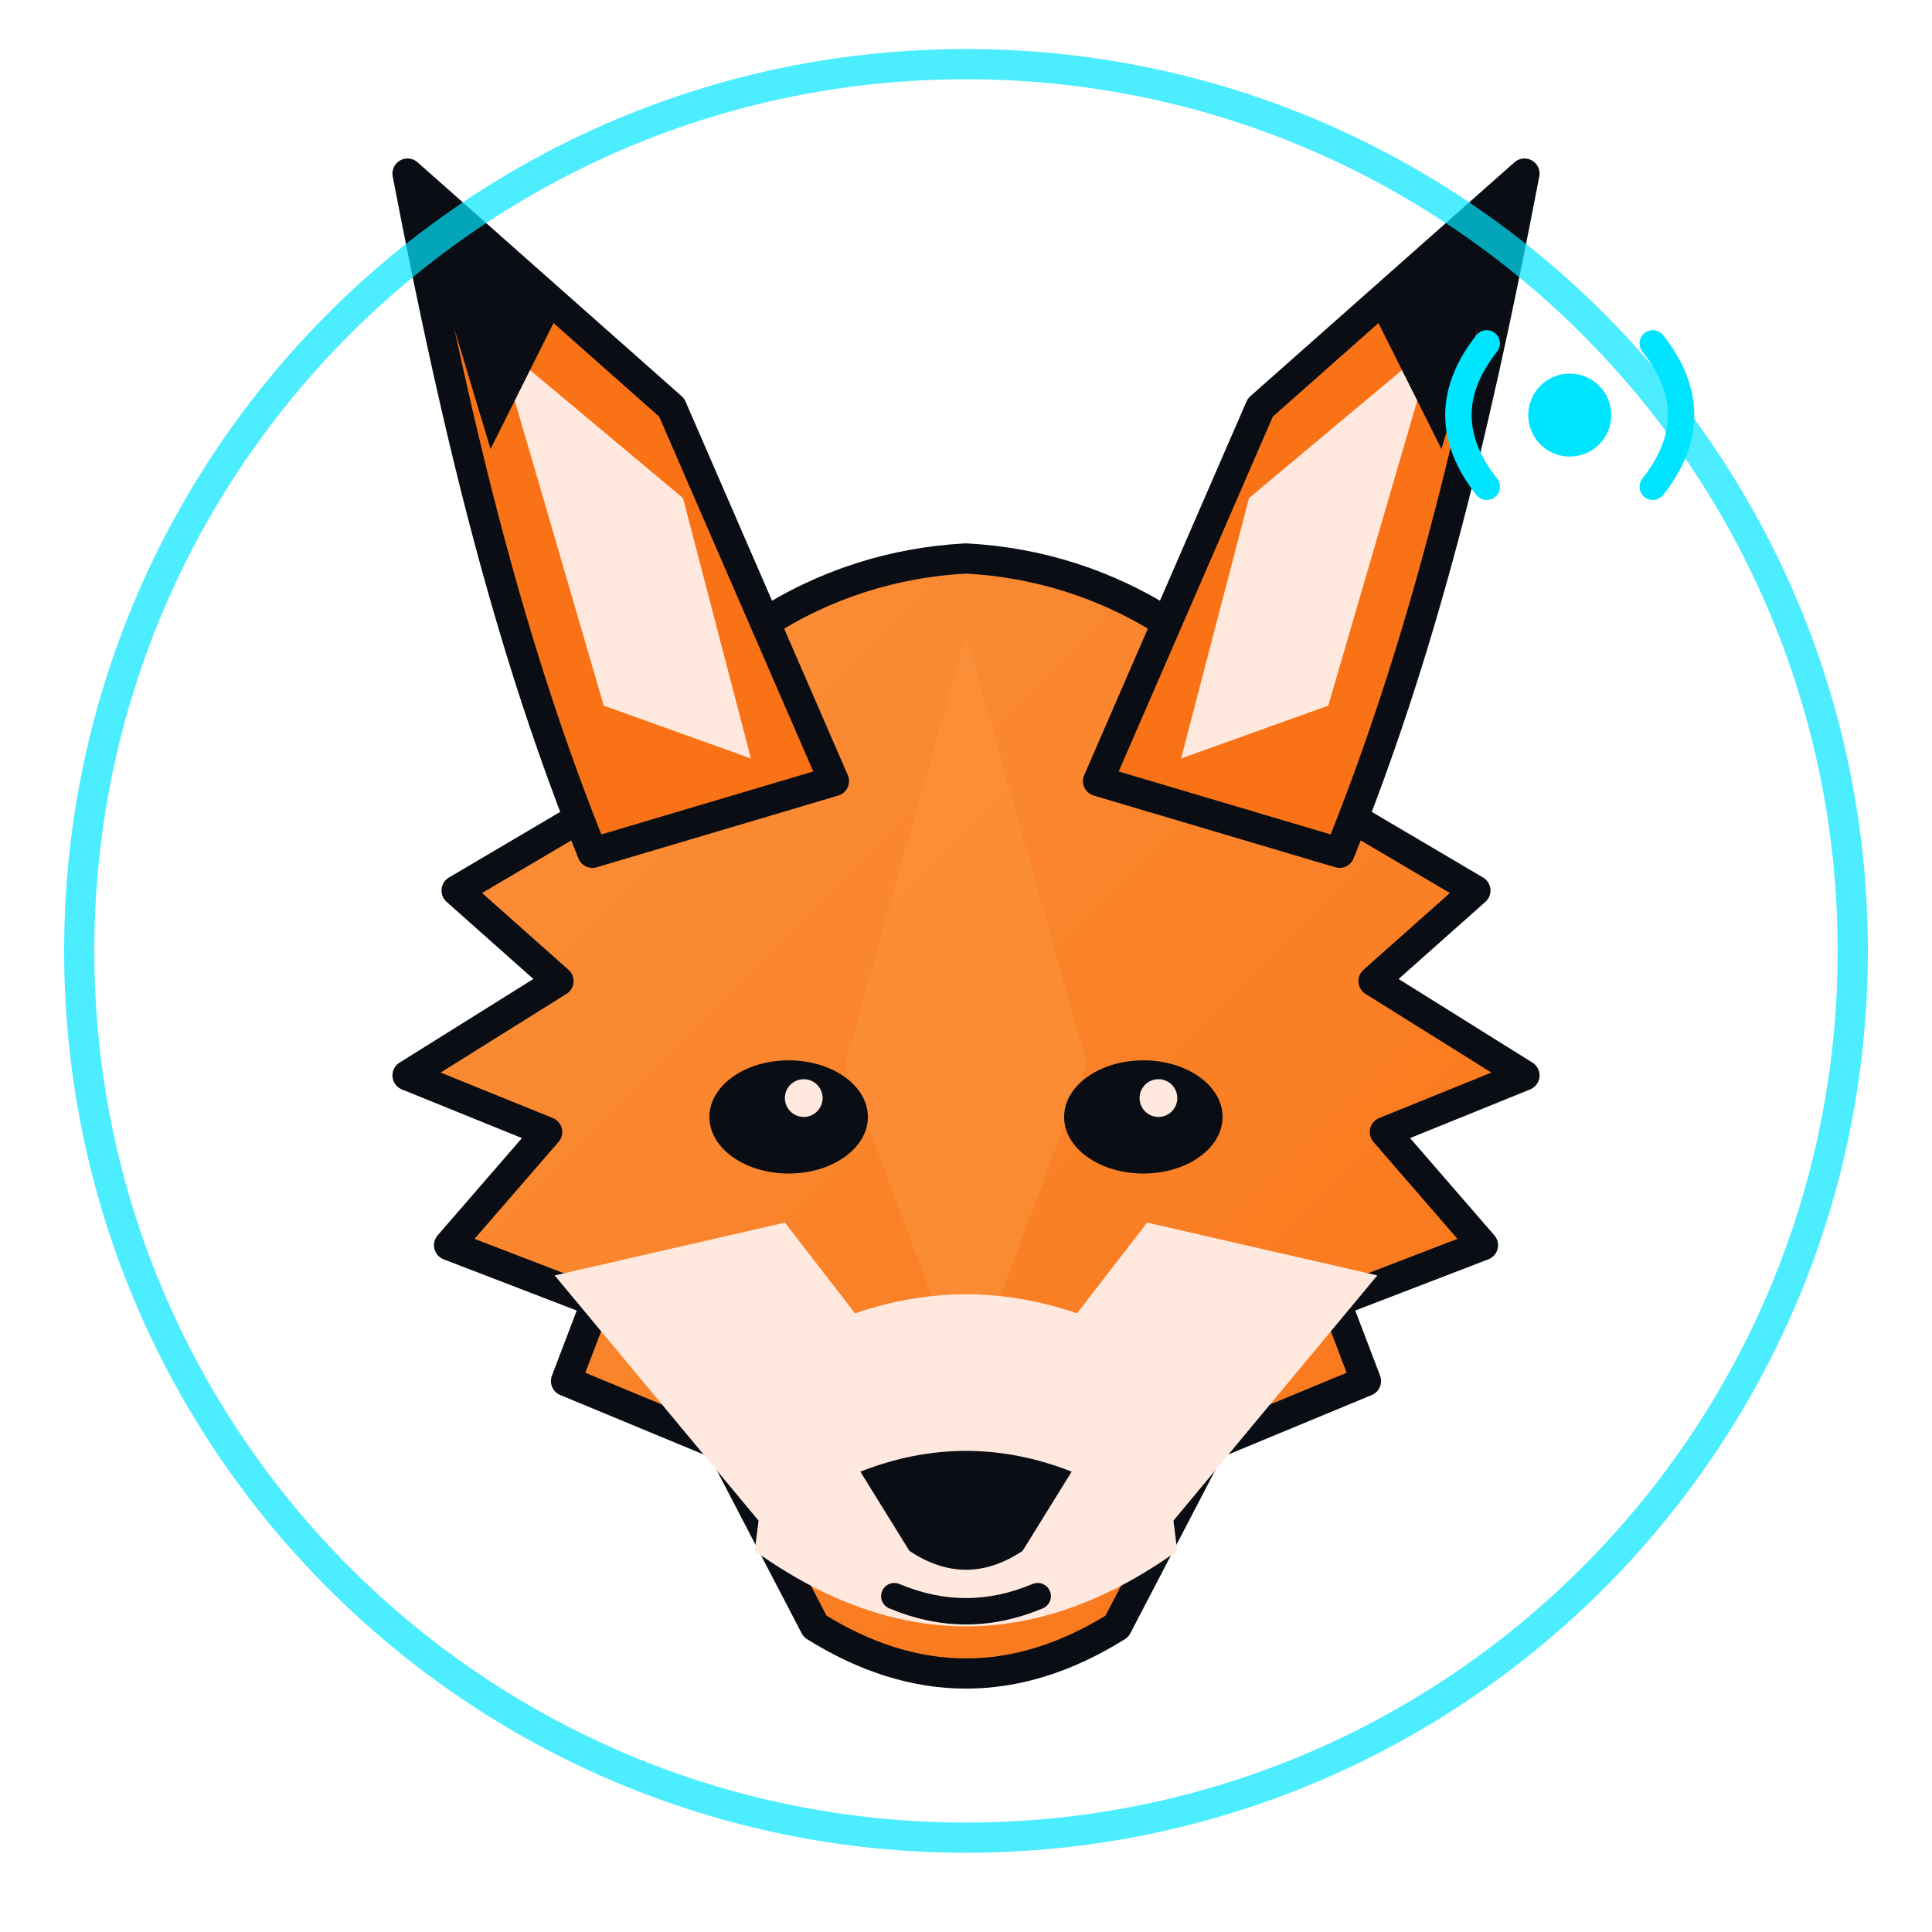
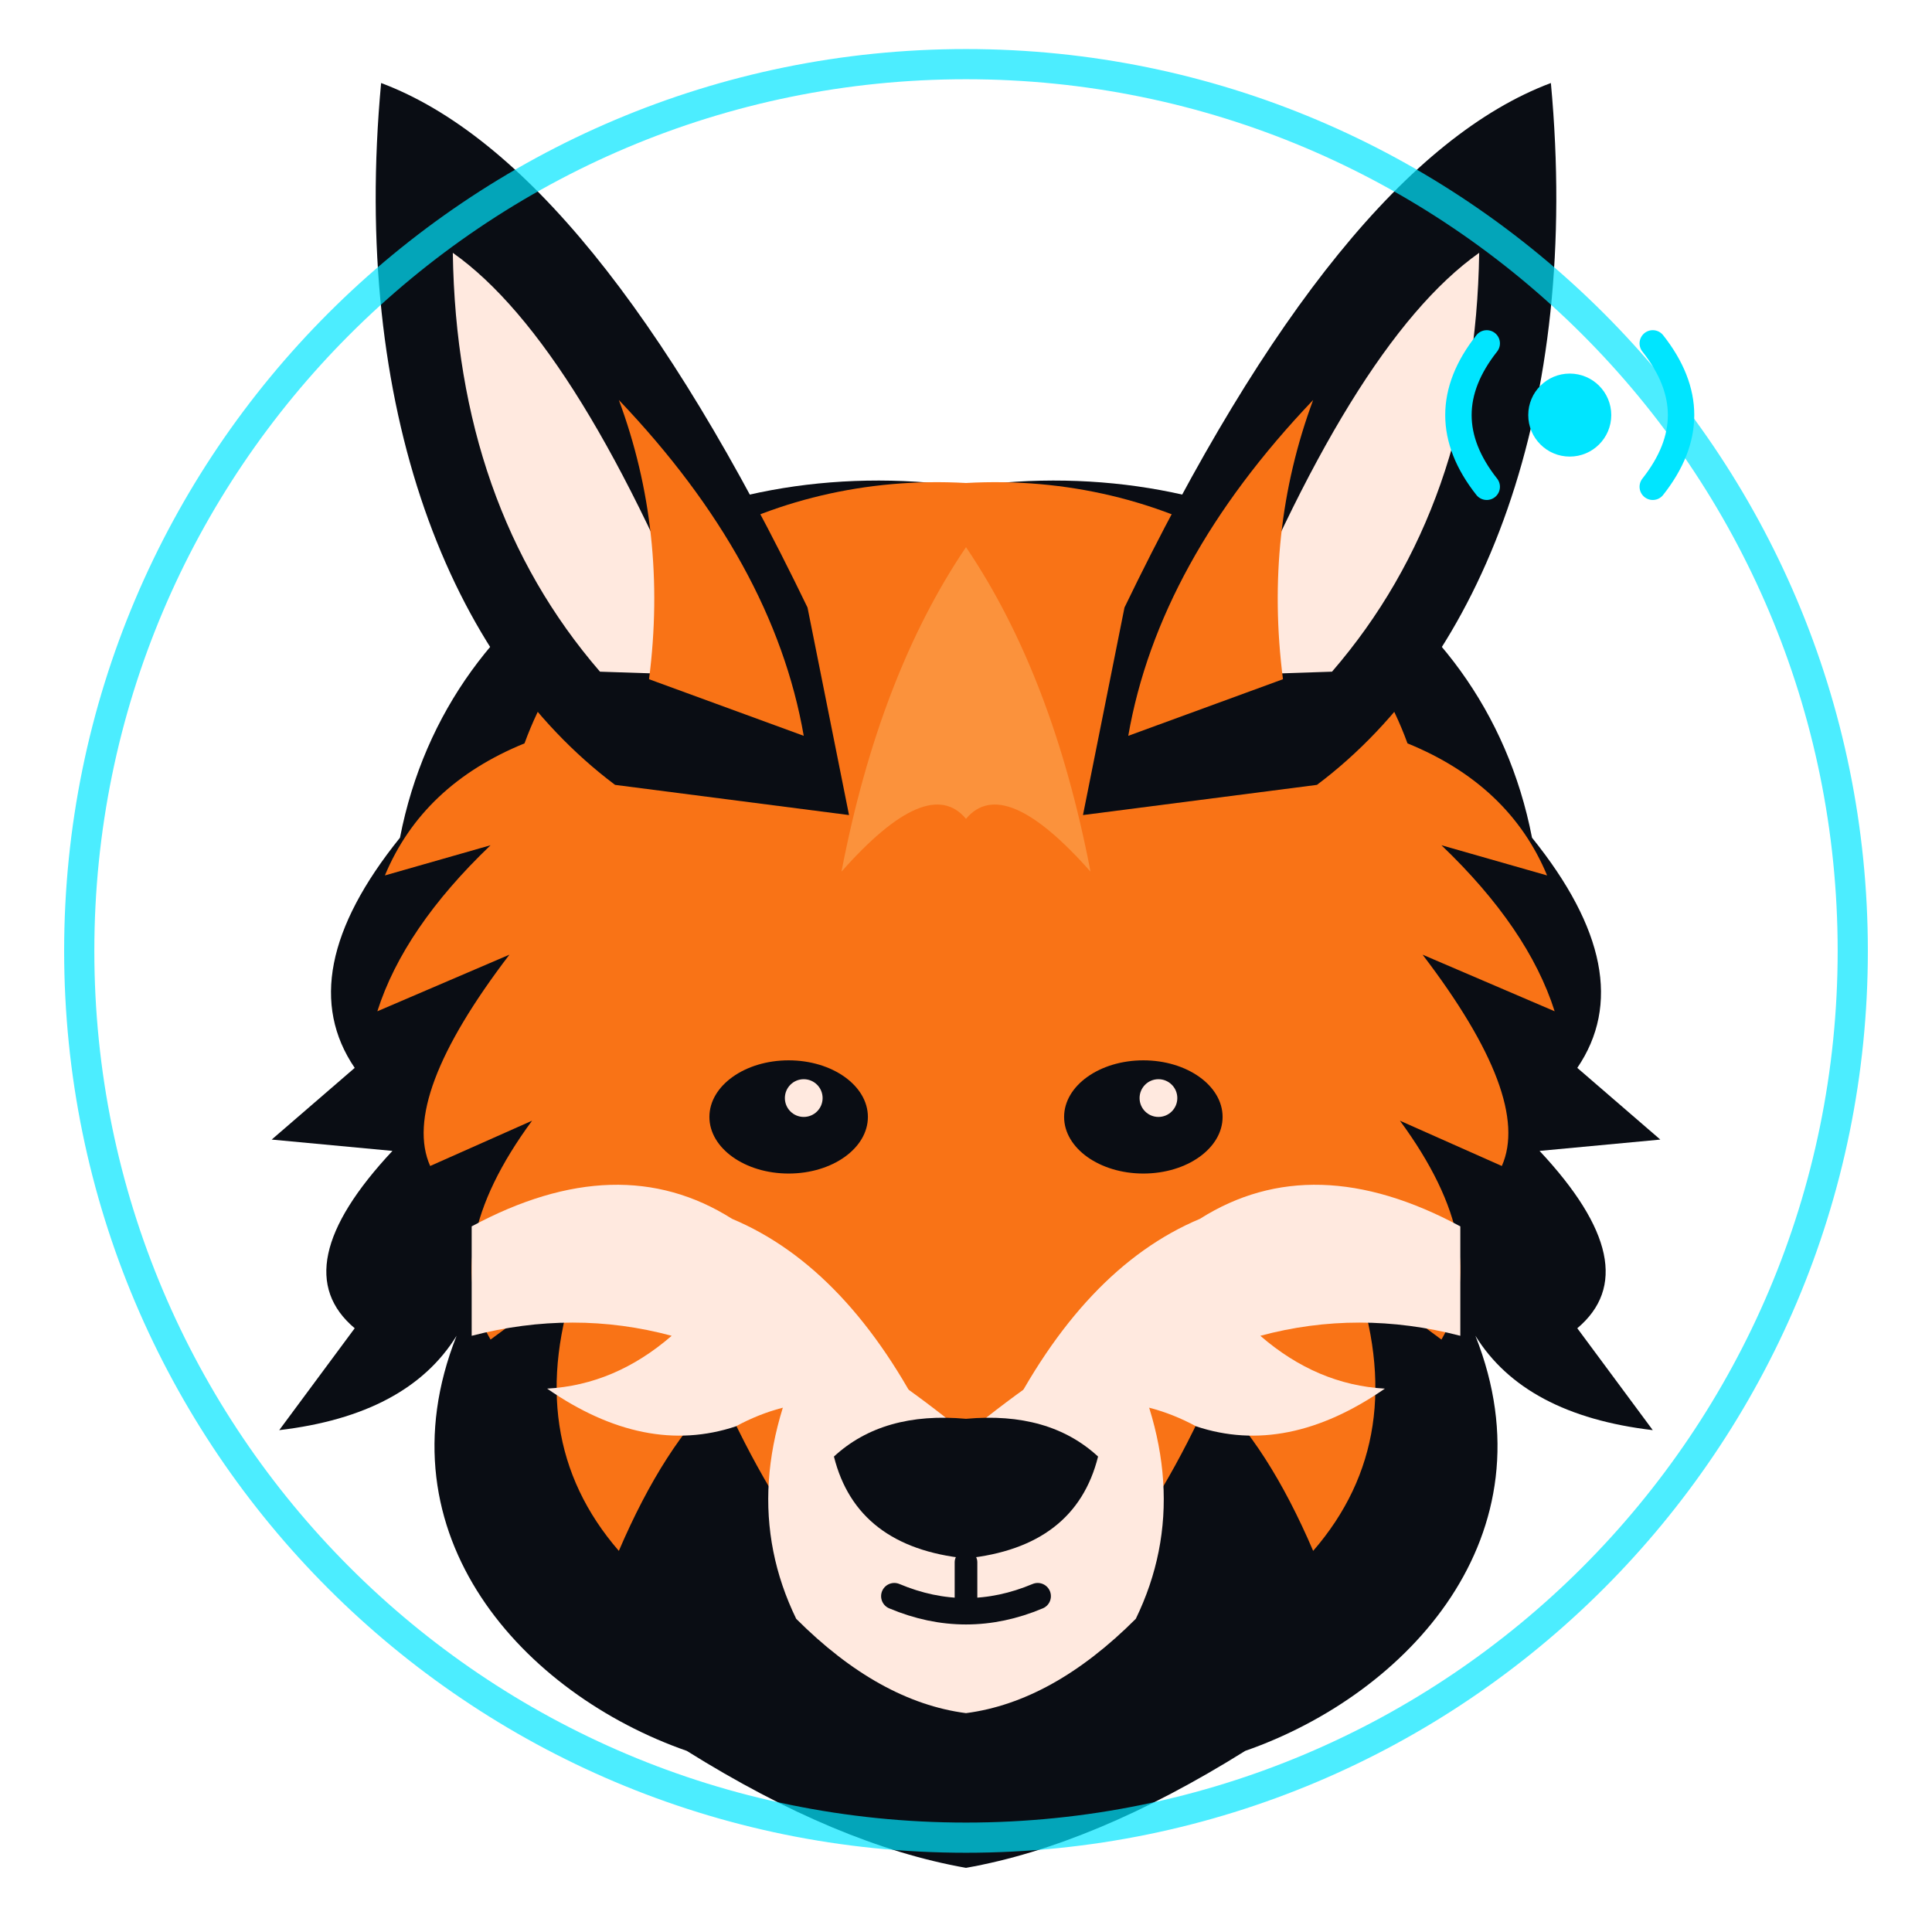
<svg xmlns="http://www.w3.org/2000/svg" width="512" height="512" viewBox="0 0 512 512" data-state="listening">
  <defs>
    <linearGradient id="fur" x1="0" y1="0" x2="1" y2="1">
      <stop offset="0" stop-color="#fb923c" />
      <stop offset="1" stop-color="#f97316" />
    </linearGradient>
  </defs>
  <g id="body">
-     <path d="M256 148 C218 150 182 171 160 213 L121 236 148 260 108 285 145 300 119 330 158 345 150 366 191 383 216 431 Q256 456 296 431 L321 383 362 366 354 345 393 330 367 300 404 285 364 260 391 236 352 213 C330 171 294 150 256 148Z" fill="url(#fur)" stroke="#0a0d14" stroke-width="8" stroke-linejoin="round" />
-     <path d="M256 168 L224 282 256 368 288 282Z" fill="#fb923c" opacity="0.58" />
-     <path d="M147 338 L208 324 242 368 256 407 216 421Z M365 338 L304 324 270 368 256 407 296 421Z" fill="#ffe9df" />
-     <path d="M207 357 Q256 329 305 357 L312 411 Q256 451 200 411Z" fill="#ffe9df" />
-     <path d="M228 390 Q256 379 284 390 L271 411 Q256 421 241 411Z" fill="#0a0d14" />
+     <path d="M256 129 C185 119 119 155 106 222 Q77 258 94 283 L72 302 104 305 Q75 336 94 352 L74 379 Q108 375 121 354 C100 407 139 449 182 464 Q222 489 256 495 Q290 489 330 464 C373 449 412 407 391 354 Q404 375 438 379 L418 352 Q437 336 408 305 L440 302 418 283 Q435 258 406 222 C393 155 327 119 256 129Z" fill="#0a0d14" />
+     <path d="M256 128 C203 125 155 153 139 197 Q112 208 102 232 L130 224 Q107 246 100 268 L135 253 Q106 291 114 309 L141 297 Q116 331 130 355 L153 338 Q138 381 164 411 Q176 383 191 369 C207 405 229 434 256 448 C283 434 305 405 321 369 Q336 383 348 411 Q374 381 359 338 L382 355 Q396 331 371 297 L398 309 Q406 291 377 253 L412 268 Q405 246 382 224 L410 232 Q400 208 373 197 C357 153 309 125 256 128Z" fill="#f97316" />
+     <path d="M256 145 Q233 179 223 231 Q246 205 256 217 Q266 205 289 231 Q279 179 256 145Z" fill="#fb923c" />
+     <path d="M125 325 Q164 304 194 323 Q225 336 246 378 Q219 365 195 378 Q171 386 145 368 Q163 367 178 354 Q152 347 125 354Z M387 325 Q348 304 318 323 Q287 336 266 378 Q293 365 317 378 Q341 386 367 368 Q349 367 334 354 Q360 347 387 354Z" fill="#ffe9df" />
+     <path d="M216 353 Q234 362 256 380 Q278 362 296 353 Q318 394 301 429 Q279 451 256 454 Q233 451 211 429 Q194 394 216 353Z" fill="#ffe9df" />
+     <path d="M221 386 Q234 374 256 376 Q278 374 291 386 Q285 410 256 413 Q227 410 221 386Z" fill="#0a0d14" />
+     <path d="M256 414 L256 426" fill="none" stroke="#0a0d14" stroke-width="6" stroke-linecap="round" />
  </g>
  <g id="ears">
-     <path d="M157 226 C136 174 122 119 108 46 L178 108 221 207Z M355 226 C376 174 390 119 404 46 L334 108 291 207Z" fill="#f97316" stroke="#0a0d14" stroke-width="8" stroke-linejoin="round" />
-     <path d="M160 187 L132 91 181 132 199 201Z M352 187 L380 91 331 132 313 201Z" fill="#ffe9df" />
-     <path d="M108 46 149 81 130 119Z M404 46 363 81 382 119Z" fill="#0a0d14" />
+     <path d="M163 208 C119 175 93 108 101 22 Q157 43 214 161 L225 216Z M349 208 C393 175 419 108 411 22 Q355 43 298 161 L287 216Z" fill="#0a0d14" />
+     <path d="M159 178 Q121 134 120 67 Q154 91 189 179Z M353 178 Q391 134 392 67 Q358 91 323 179Z" fill="#ffe9df" />
+     <path d="M172 180 Q177 141 164 106 Q205 149 213 195Z M340 180 Q335 141 348 106 Q307 149 299 195Z" fill="#f97316" />
  </g>
  <g id="eyes">
    <ellipse cx="209" cy="296" rx="21" ry="15" fill="#0a0d14" />
    <ellipse cx="303" cy="296" rx="21" ry="15" fill="#0a0d14" />
    <circle cx="213" cy="291" r="5" fill="#ffe9df" />
    <circle cx="307" cy="291" r="5" fill="#ffe9df" />
  </g>
  <g id="mouth">
    <path d="M237 423 Q256 431 275 423" fill="none" stroke="#0a0d14" stroke-width="7" stroke-linecap="round" />
  </g>
  <g id="glow">
    <circle cx="256" cy="252" r="235" fill="none" stroke="#00e5ff" stroke-width="8" opacity="0.7" />
  </g>
  <g id="badge">
    <circle cx="416" cy="110" r="11" fill="#00e5ff" />
    <path d="M394 91 Q379 110 394 129 M438 91 Q453 110 438 129" fill="none" stroke="#00e5ff" stroke-width="7" stroke-linecap="round" />
  </g>
</svg>
